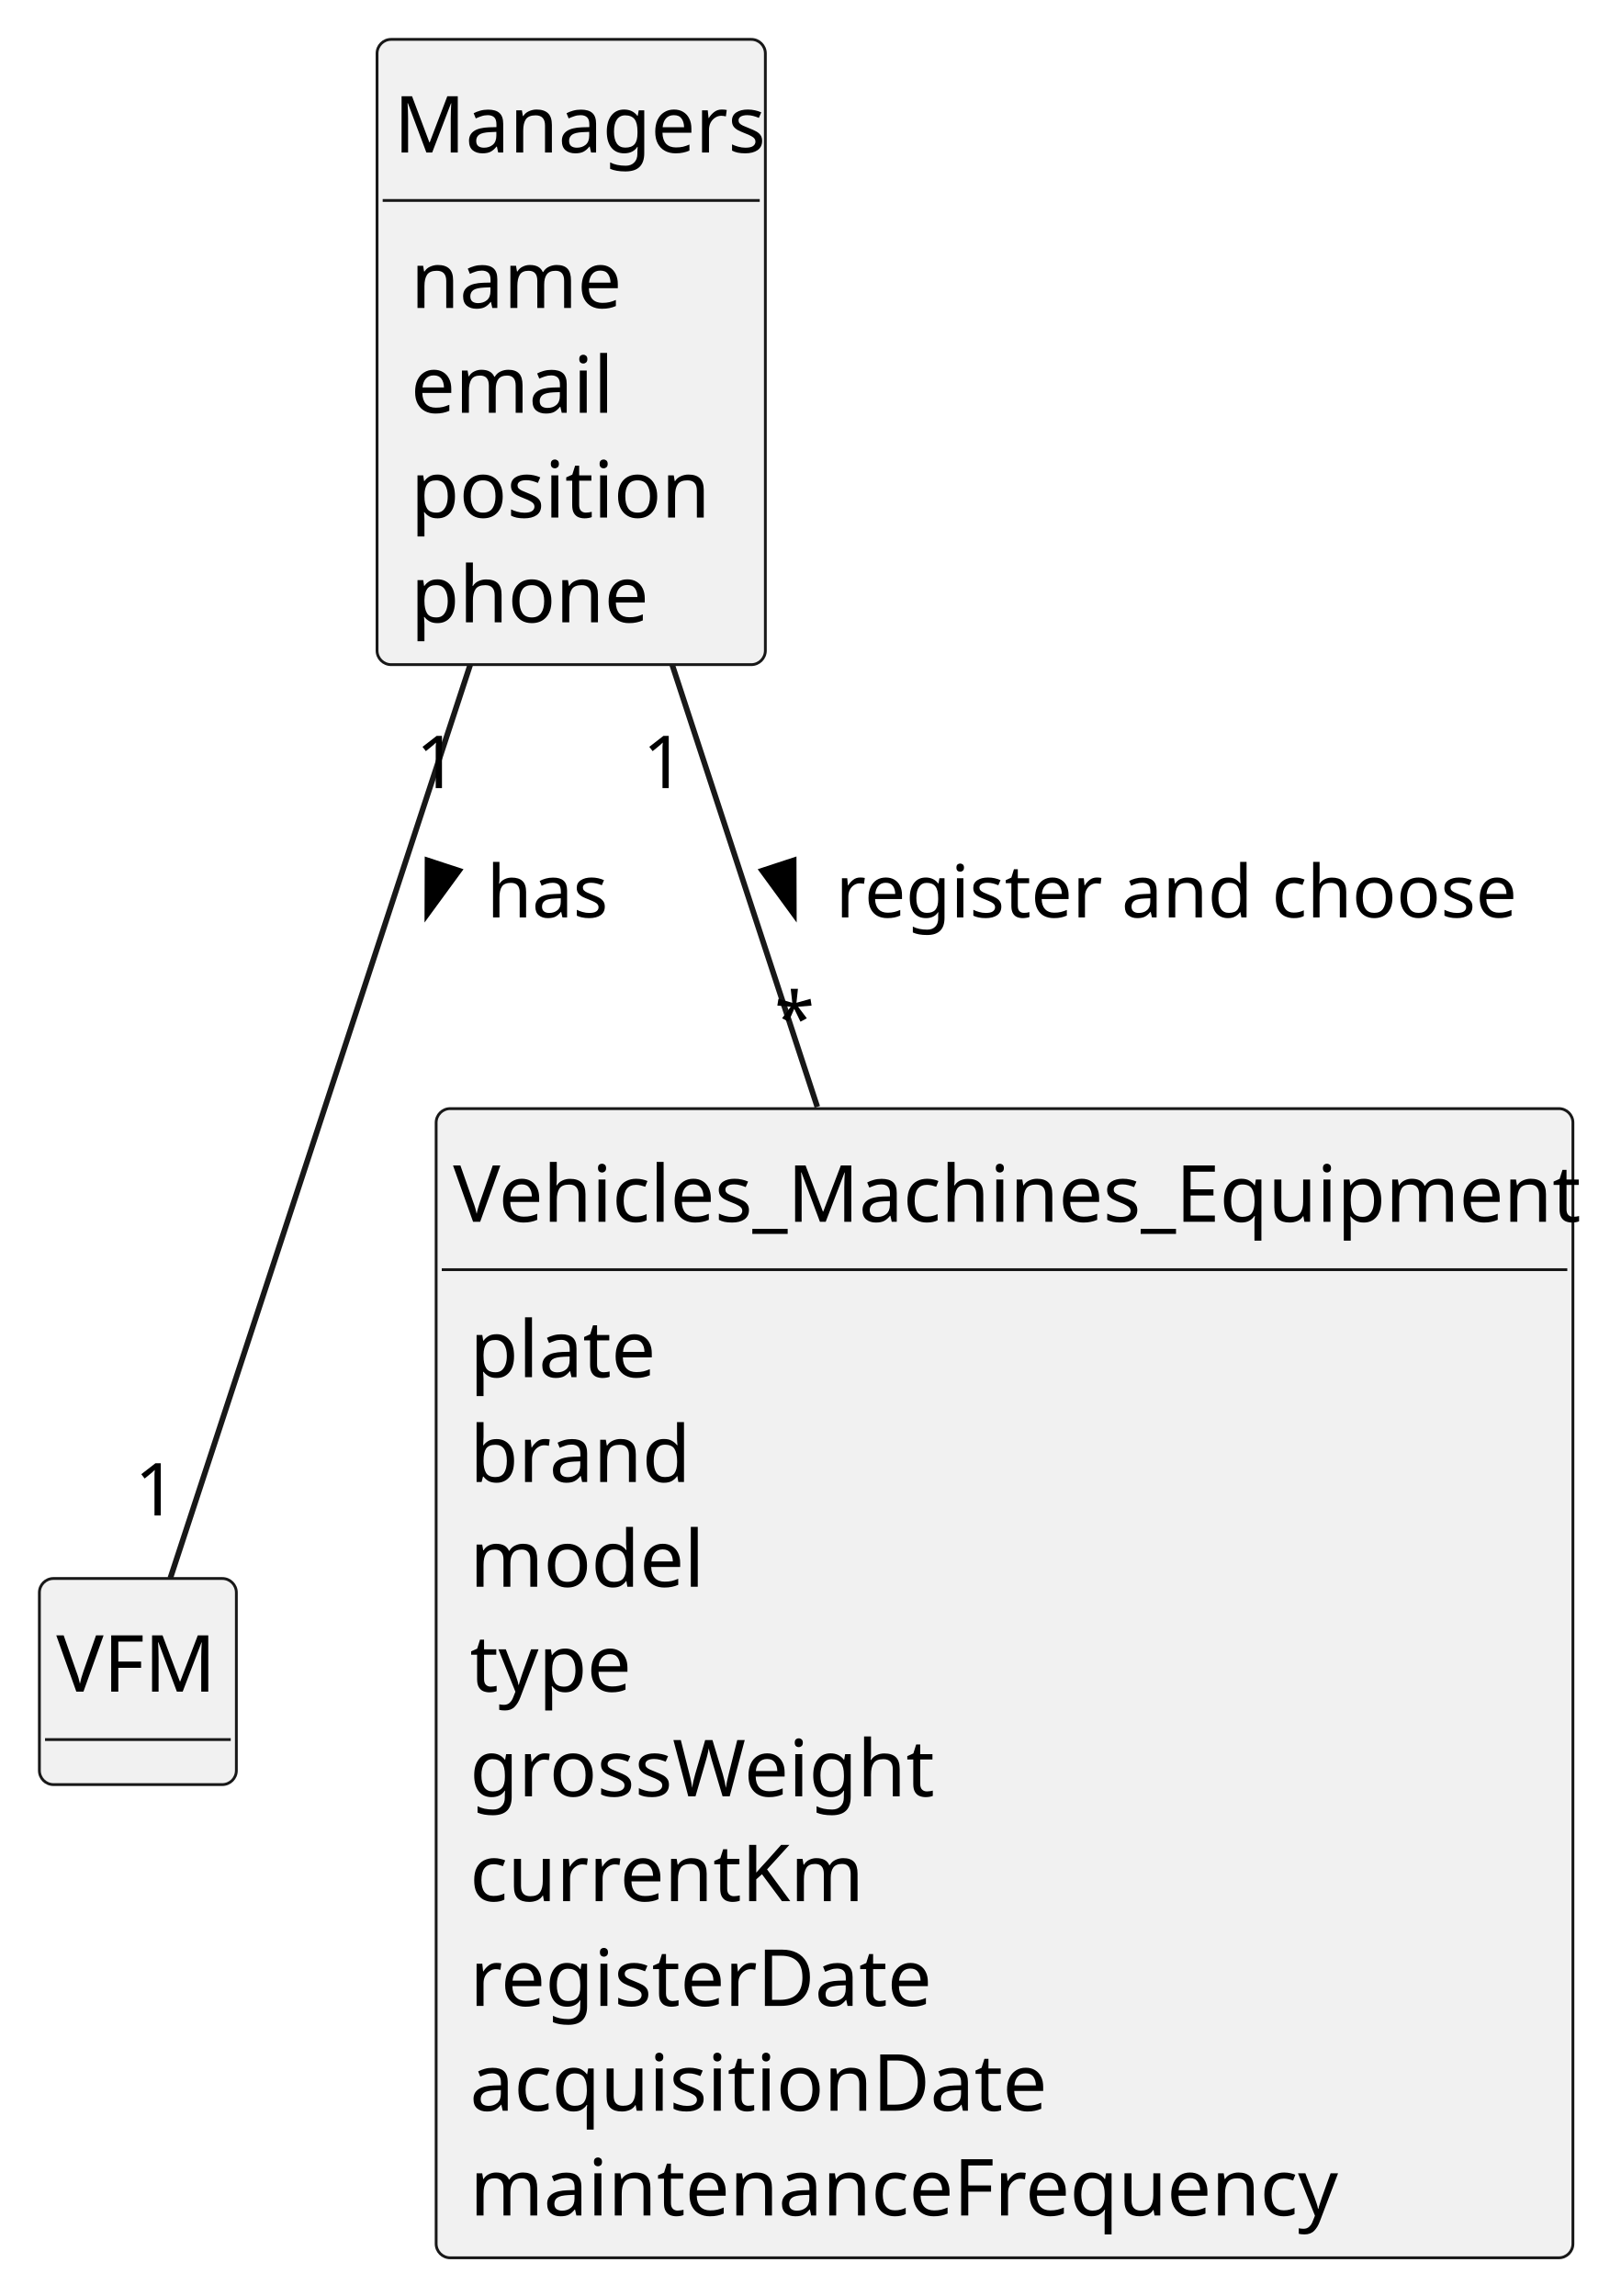
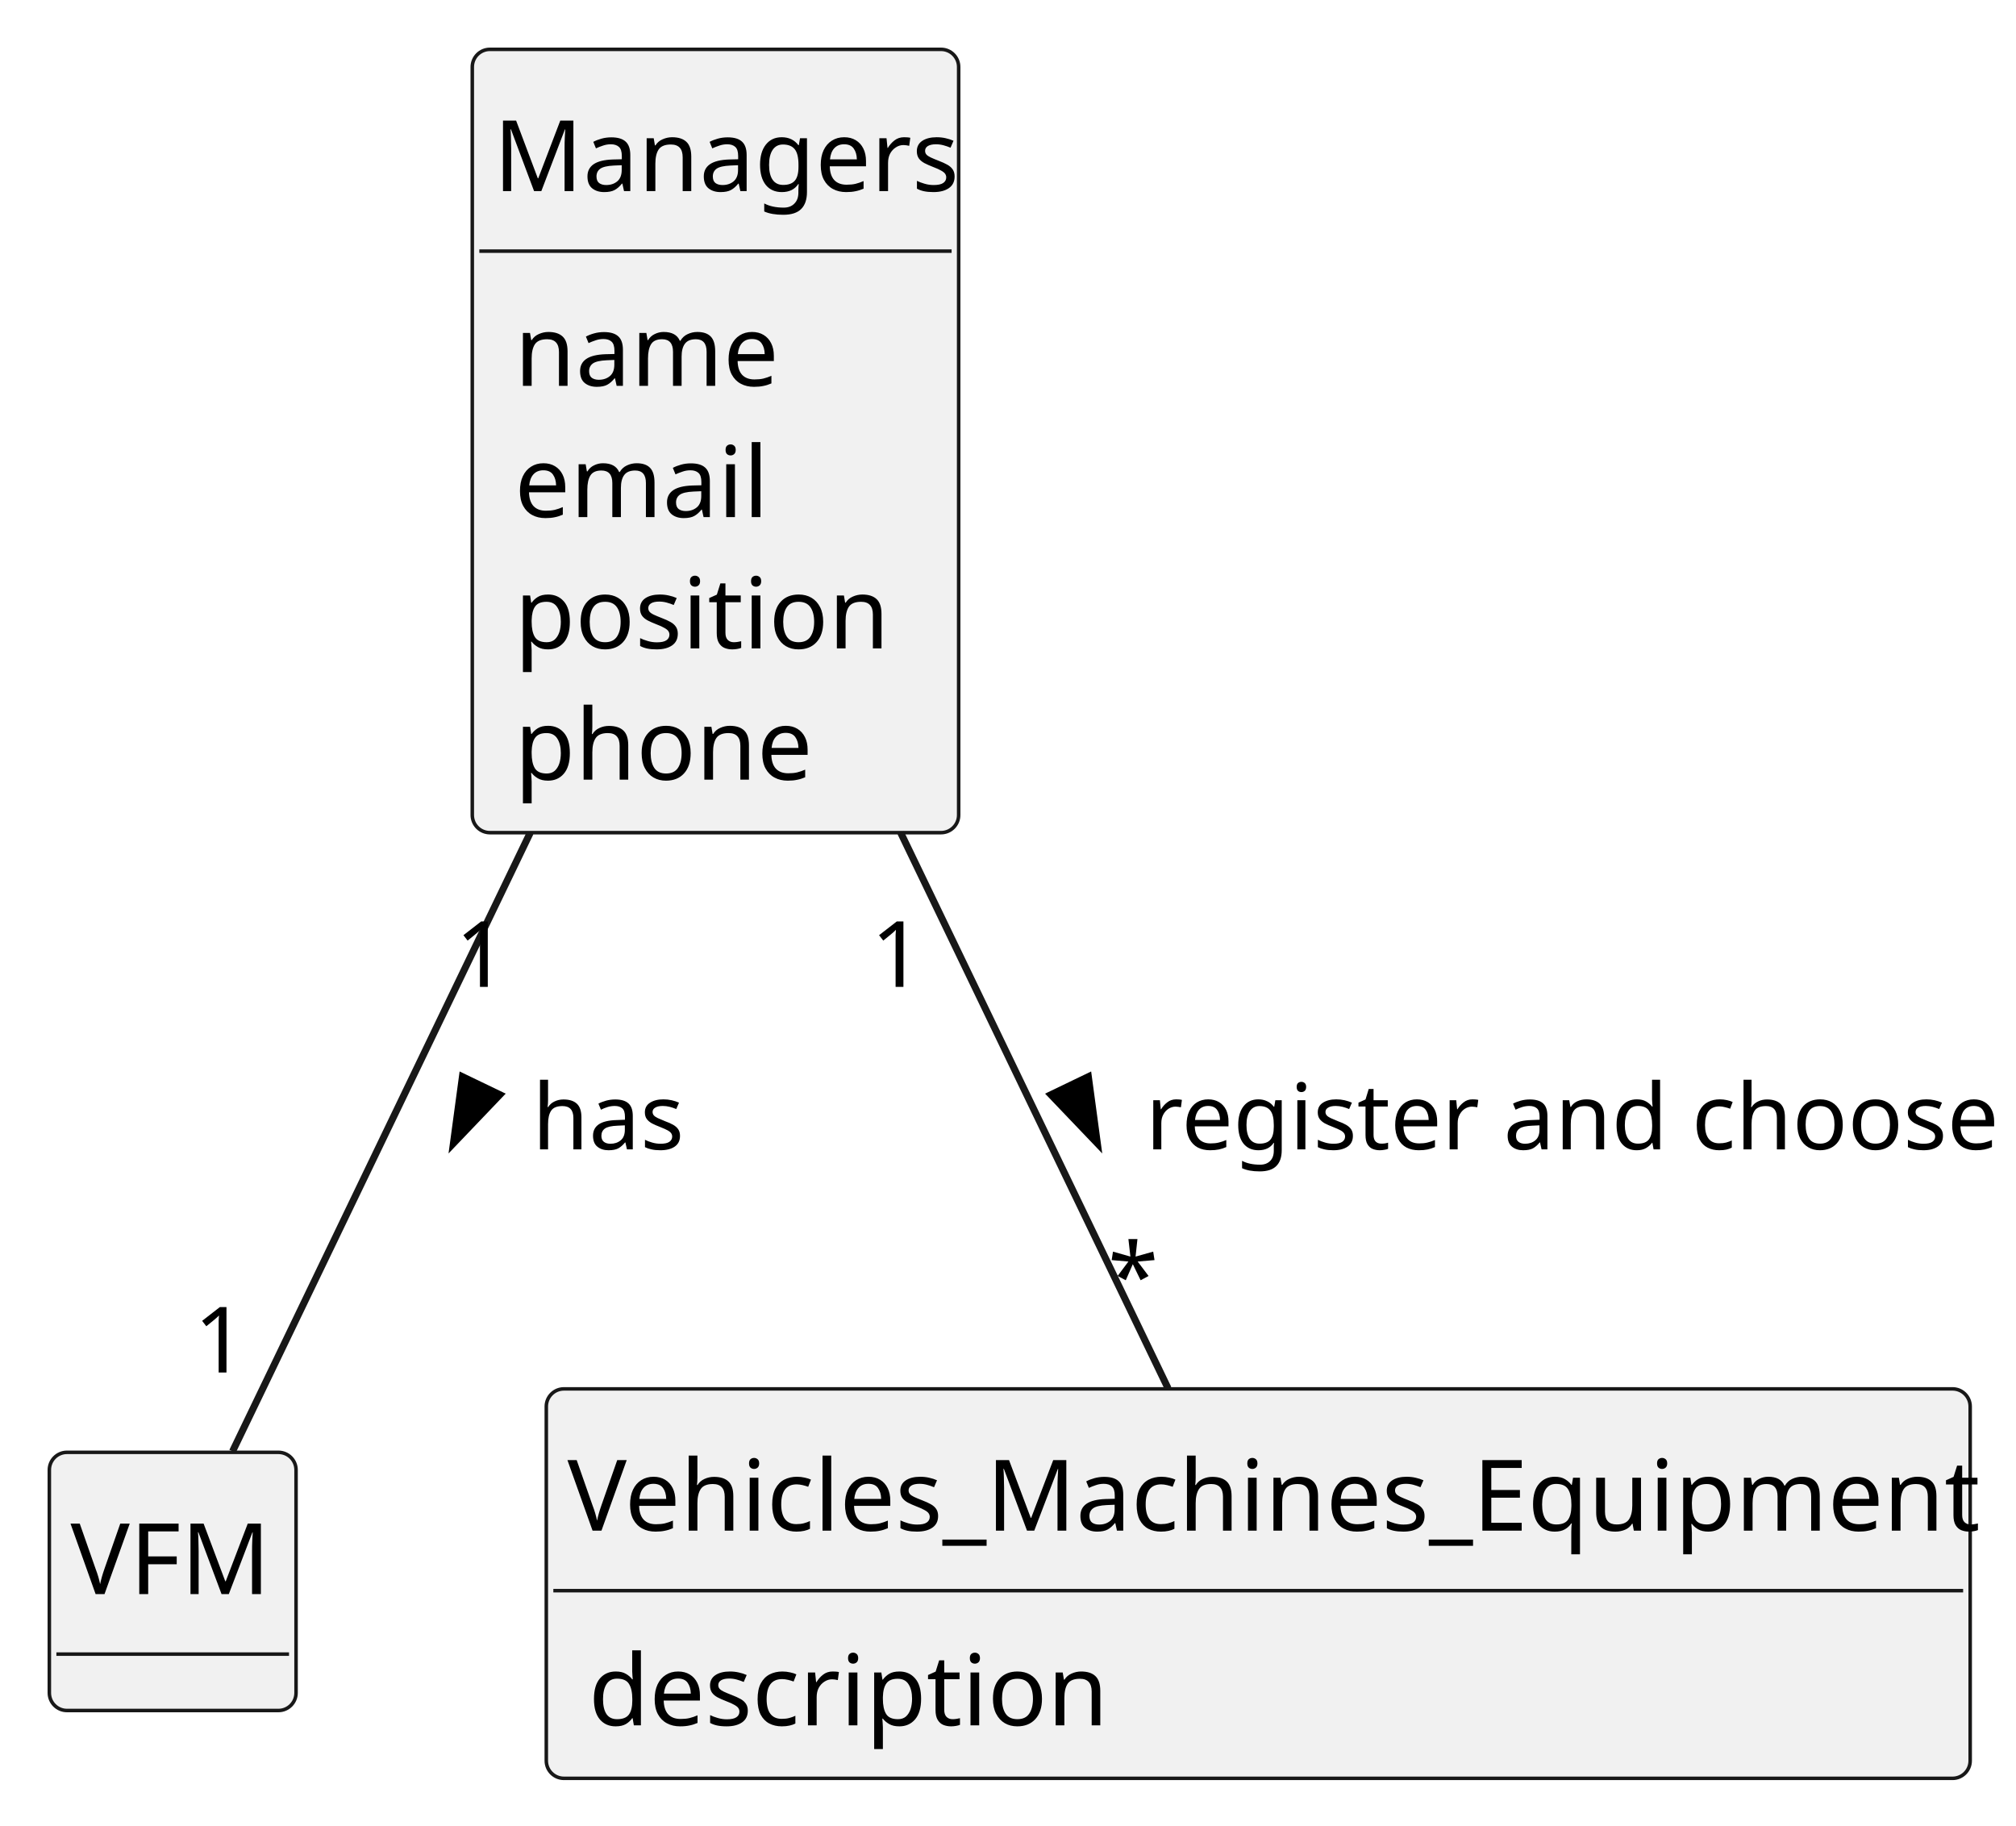
- <svg xmlns="http://www.w3.org/2000/svg" contentStyleType="text/css" height="408px" preserveAspectRatio="none" style="width:286px;height:408px;background:#FFFFFF;" version="1.1" viewBox="0 0 286 408" width="286px" zoomAndPan="magnify">
+ <svg xmlns="http://www.w3.org/2000/svg" contentStyleType="text/css" height="259px" preserveAspectRatio="none" style="width:286px;height:259px;background:#FFFFFF;" version="1.1" viewBox="0 0 286 259" width="286px" zoomAndPan="magnify">
  <defs />
  <g>
    <g id="elem_VFM">
-       <rect codeLine="18" fill="#F1F1F1" height="36.621" id="VFM" rx="2.5" ry="2.5" style="stroke:#181818;stroke-width:0.5;" width="35" x="7" y="280.5" />
-       <text fill="#000000" font-family="sans-serif" font-size="14" lengthAdjust="spacing" textLength="29" x="10" y="300.607">VFM</text>
-       <line style="stroke:#181818;stroke-width:0.5;" x1="8" x2="41" y1="309.121" y2="309.121" />
+       <rect codeLine="18" fill="#F1F1F1" height="36.621" id="VFM" rx="2.5" ry="2.5" style="stroke:#181818;stroke-width:0.5;" width="35" x="7" y="206" />
+       <text fill="#000000" font-family="sans-serif" font-size="14" lengthAdjust="spacing" textLength="29" x="10" y="226.107">VFM</text>
+       <line style="stroke:#181818;stroke-width:0.5;" x1="8" x2="41" y1="234.621" y2="234.621" />
    </g>
    <g id="elem_Managers">
      <rect codeLine="22" fill="#F1F1F1" height="111.106" id="Managers" rx="2.5" ry="2.5" style="stroke:#181818;stroke-width:0.5;" width="69" x="67" y="7" />
      <text fill="#000000" font-family="sans-serif" font-size="14" lengthAdjust="spacing" textLength="63" x="70" y="27.107">Managers</text>
      <line style="stroke:#181818;stroke-width:0.5;" x1="68" x2="135" y1="35.621" y2="35.621" />
      <text fill="#000000" font-family="sans-serif" font-size="14" lengthAdjust="spacing" textLength="35" x="73" y="54.728">name</text>
      <text fill="#000000" font-family="sans-serif" font-size="14" lengthAdjust="spacing" textLength="33" x="73" y="73.35">email</text>
      <text fill="#000000" font-family="sans-serif" font-size="14" lengthAdjust="spacing" textLength="49" x="73" y="91.971">position</text>
      <text fill="#000000" font-family="sans-serif" font-size="14" lengthAdjust="spacing" textLength="40" x="73" y="110.592">phone</text>
    </g>
    <g id="elem_Vehicles_Machines_Equipment">
-       <rect codeLine="30" fill="#F1F1F1" height="204.211" id="Vehicles_Machines_Equipment" rx="2.5" ry="2.5" style="stroke:#181818;stroke-width:0.5;" width="202" x="77.5" y="197" />
+       <rect codeLine="30" fill="#F1F1F1" height="55.242" id="Vehicles_Machines_Equipment" rx="2.5" ry="2.5" style="stroke:#181818;stroke-width:0.5;" width="202" x="77.5" y="197" />
      <text fill="#000000" font-family="sans-serif" font-size="14" lengthAdjust="spacing" textLength="196" x="80.5" y="217.107">Vehicles_Machines_Equipment</text>
      <line style="stroke:#181818;stroke-width:0.5;" x1="78.5" x2="278.5" y1="225.621" y2="225.621" />
-       <text fill="#000000" font-family="sans-serif" font-size="14" lengthAdjust="spacing" textLength="31" x="83.5" y="244.728">plate</text>
-       <text fill="#000000" font-family="sans-serif" font-size="14" lengthAdjust="spacing" textLength="37" x="83.5" y="263.35">brand</text>
-       <text fill="#000000" font-family="sans-serif" font-size="14" lengthAdjust="spacing" textLength="38" x="83.5" y="281.971">model</text>
-       <text fill="#000000" font-family="sans-serif" font-size="14" lengthAdjust="spacing" textLength="27" x="83.5" y="300.592">type</text>
-       <text fill="#000000" font-family="sans-serif" font-size="14" lengthAdjust="spacing" textLength="79" x="83.5" y="319.213">grossWeight</text>
-       <text fill="#000000" font-family="sans-serif" font-size="14" lengthAdjust="spacing" textLength="65" x="83.5" y="337.834">currentKm</text>
-       <text fill="#000000" font-family="sans-serif" font-size="14" lengthAdjust="spacing" textLength="78" x="83.5" y="356.455">registerDate</text>
-       <text fill="#000000" font-family="sans-serif" font-size="14" lengthAdjust="spacing" textLength="97" x="83.5" y="375.076">acquisitionDate</text>
-       <text fill="#000000" font-family="sans-serif" font-size="14" lengthAdjust="spacing" textLength="149" x="83.5" y="393.697">maintenanceFrequency</text>
+       <text fill="#000000" font-family="sans-serif" font-size="14" lengthAdjust="spacing" textLength="69" x="83.5" y="244.728">description</text>
    </g>
    <g id="link_Managers_Vehicles_Machines_Equipment">
-       <path codeLine="50" d="M119.46,118.18 C127.14,141.6 136.38,169.72 145.23,196.69 " fill="none" id="Managers-Vehicles_Machines_Equipment" style="stroke:#181818;stroke-width:1.0;" />
-       <polygon fill="#000000" points="141.059,162.396,141.031,152.886,135.446,154.719,141.059,162.396" style="stroke:#000000;stroke-width:1.0;" />
-       <text fill="#000000" font-family="sans-serif" font-size="13" lengthAdjust="spacing" textLength="114" x="148.5" y="163.028">register and choose</text>
-       <text fill="#000000" font-family="sans-serif" font-size="13" lengthAdjust="spacing" textLength="7" x="114.222" y="140.042">1</text>
-       <text fill="#000000" font-family="sans-serif" font-size="13" lengthAdjust="spacing" textLength="5" x="137.603" y="185.584">*</text>
+       <path codeLine="42" d="M127.78,118.12 C140.59,144.73 155.41,175.53 165.71,196.93 " fill="none" id="Managers-Vehicles_Machines_Equipment" style="stroke:#181818;stroke-width:1.0;" />
+       <polygon fill="#000000" points="155.668,162.151,154.394,152.726,149.098,155.275,155.668,162.151" style="stroke:#000000;stroke-width:1.0;" />
+       <text fill="#000000" font-family="sans-serif" font-size="13" lengthAdjust="spacing" textLength="114" x="162.5" y="163.028">register and choose</text>
+       <text fill="#000000" font-family="sans-serif" font-size="13" lengthAdjust="spacing" textLength="7" x="123.556" y="139.974">1</text>
+       <text fill="#000000" font-family="sans-serif" font-size="13" lengthAdjust="spacing" textLength="5" x="157.174" y="185.623">*</text>
    </g>
    <g id="link_Managers_VFM">
-       <path codeLine="52" d="M83.54,118.18 C66.35,170.56 41.41,246.49 30.26,280.45 " fill="none" id="Managers-VFM" style="stroke:#181818;stroke-width:1.0;" />
-       <polygon fill="#000000" points="75.94,162.396,81.554,154.719,75.97,152.886,75.94,162.396" style="stroke:#000000;stroke-width:1.0;" />
-       <text fill="#000000" font-family="sans-serif" font-size="13" lengthAdjust="spacing" textLength="21" x="86.5" y="163.028">has</text>
-       <text fill="#000000" font-family="sans-serif" font-size="13" lengthAdjust="spacing" textLength="7" x="73.925" y="140.042">1</text>
-       <text fill="#000000" font-family="sans-serif" font-size="13" lengthAdjust="spacing" textLength="7" x="23.952" y="269.297">1</text>
+       <path codeLine="44" d="M75.22,118.12 C60.49,148.71 43.1,184.84 32.99,205.86 " fill="none" id="Managers-VFM" style="stroke:#181818;stroke-width:1.0;" />
+       <polygon fill="#000000" points="64.332,162.151,70.903,155.275,65.606,152.726,64.332,162.151" style="stroke:#000000;stroke-width:1.0;" />
+       <text fill="#000000" font-family="sans-serif" font-size="13" lengthAdjust="spacing" textLength="21" x="75.5" y="163.028">has</text>
+       <text fill="#000000" font-family="sans-serif" font-size="13" lengthAdjust="spacing" textLength="7" x="64.591" y="139.974">1</text>
+       <text fill="#000000" font-family="sans-serif" font-size="13" lengthAdjust="spacing" textLength="7" x="27.518" y="194.679">1</text>
    </g>
  </g>
</svg>
